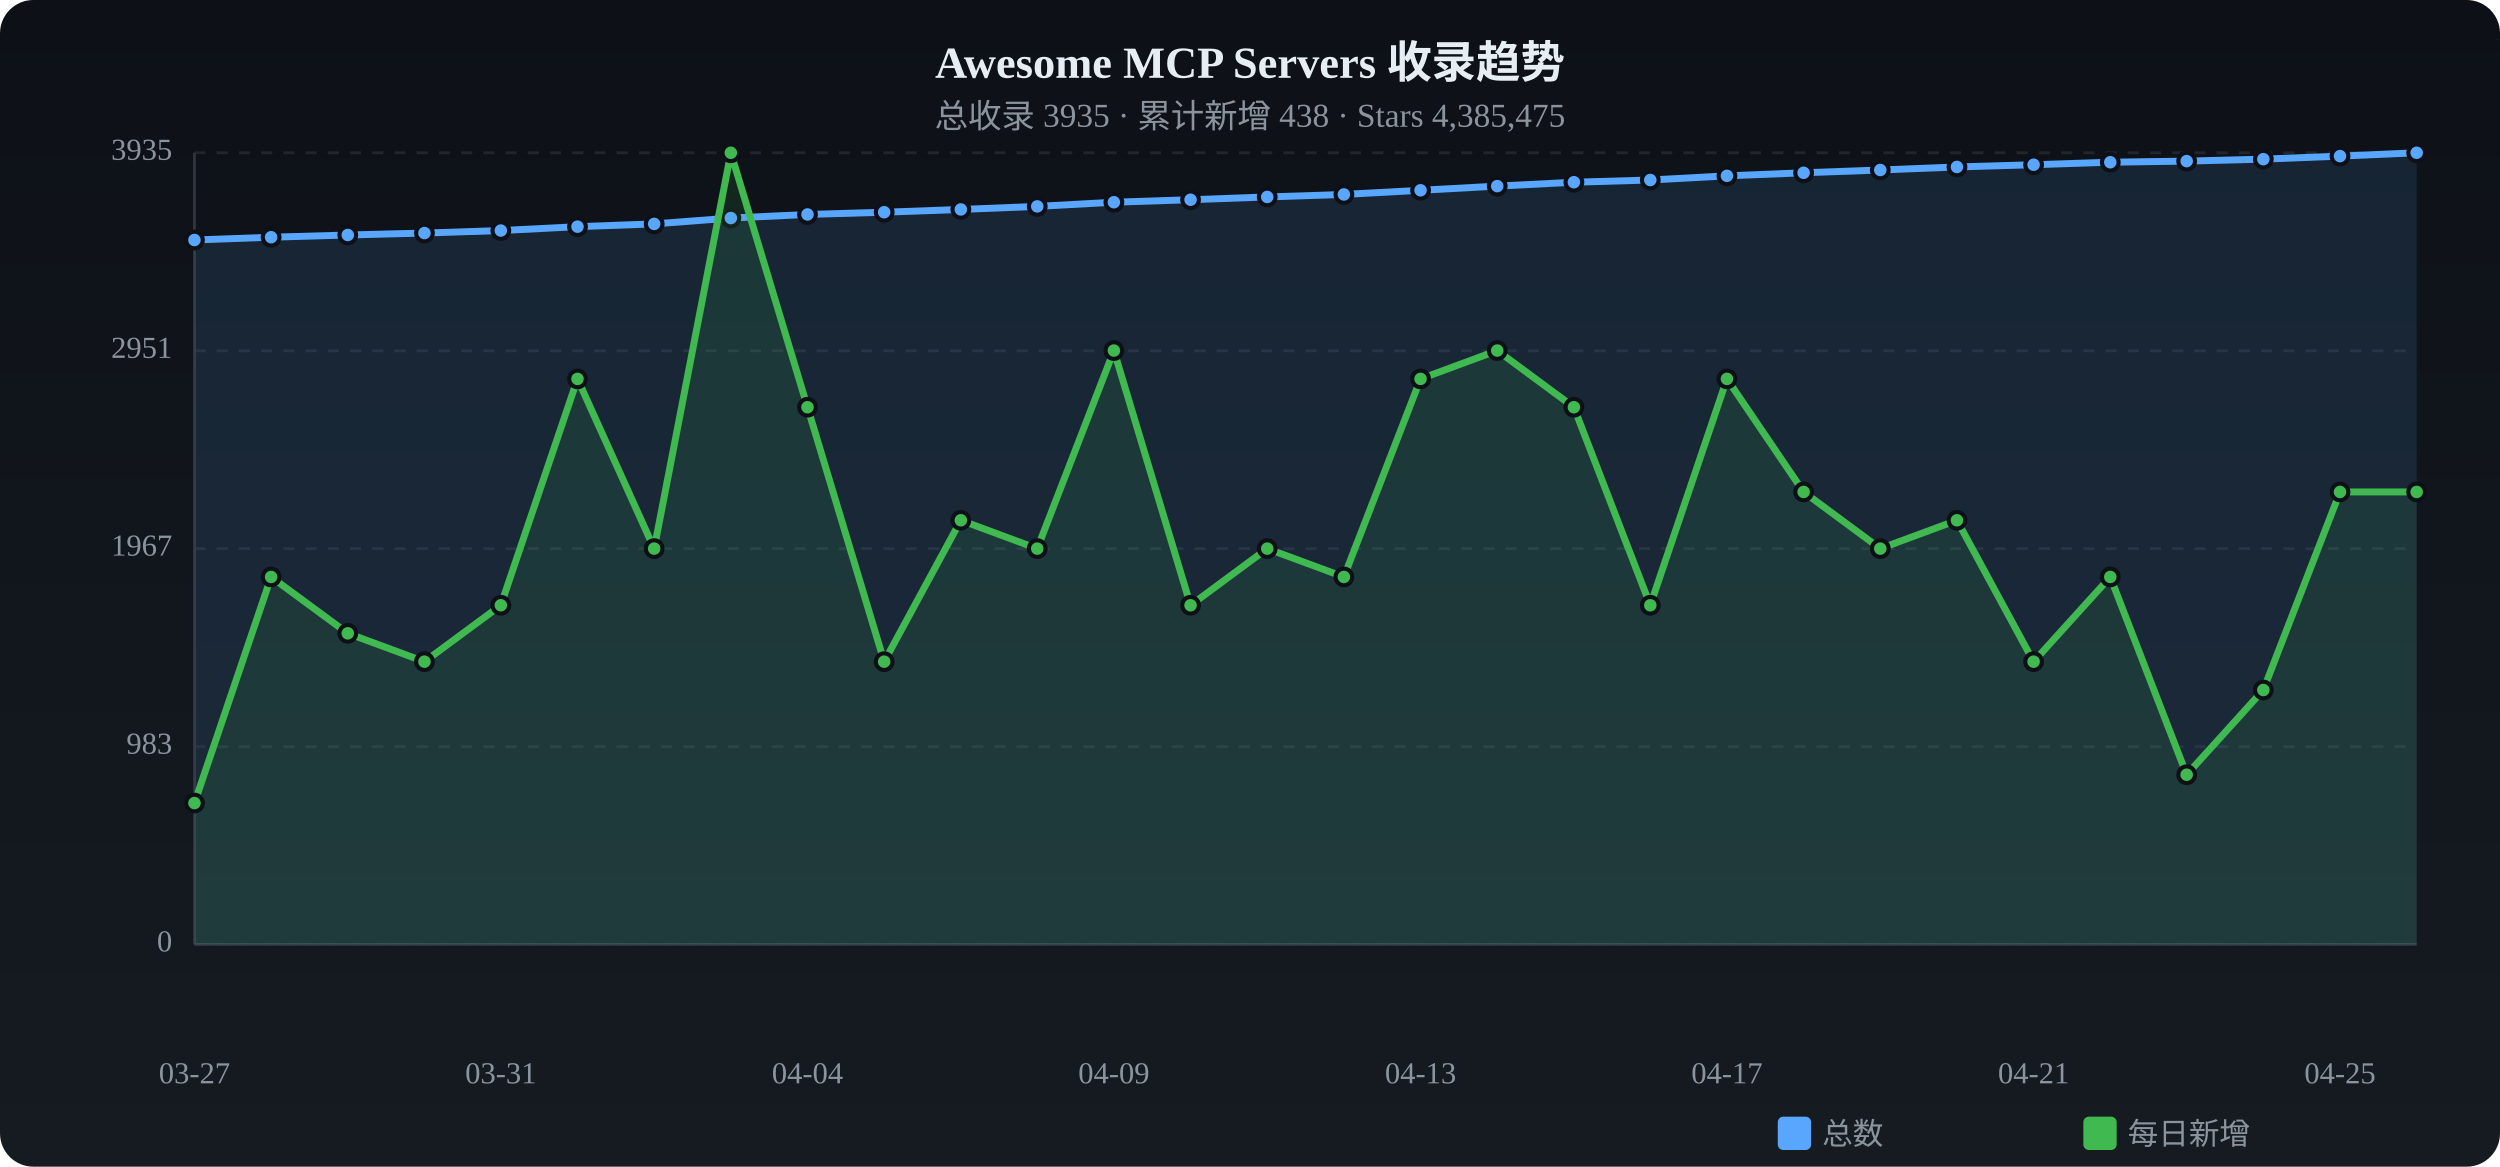
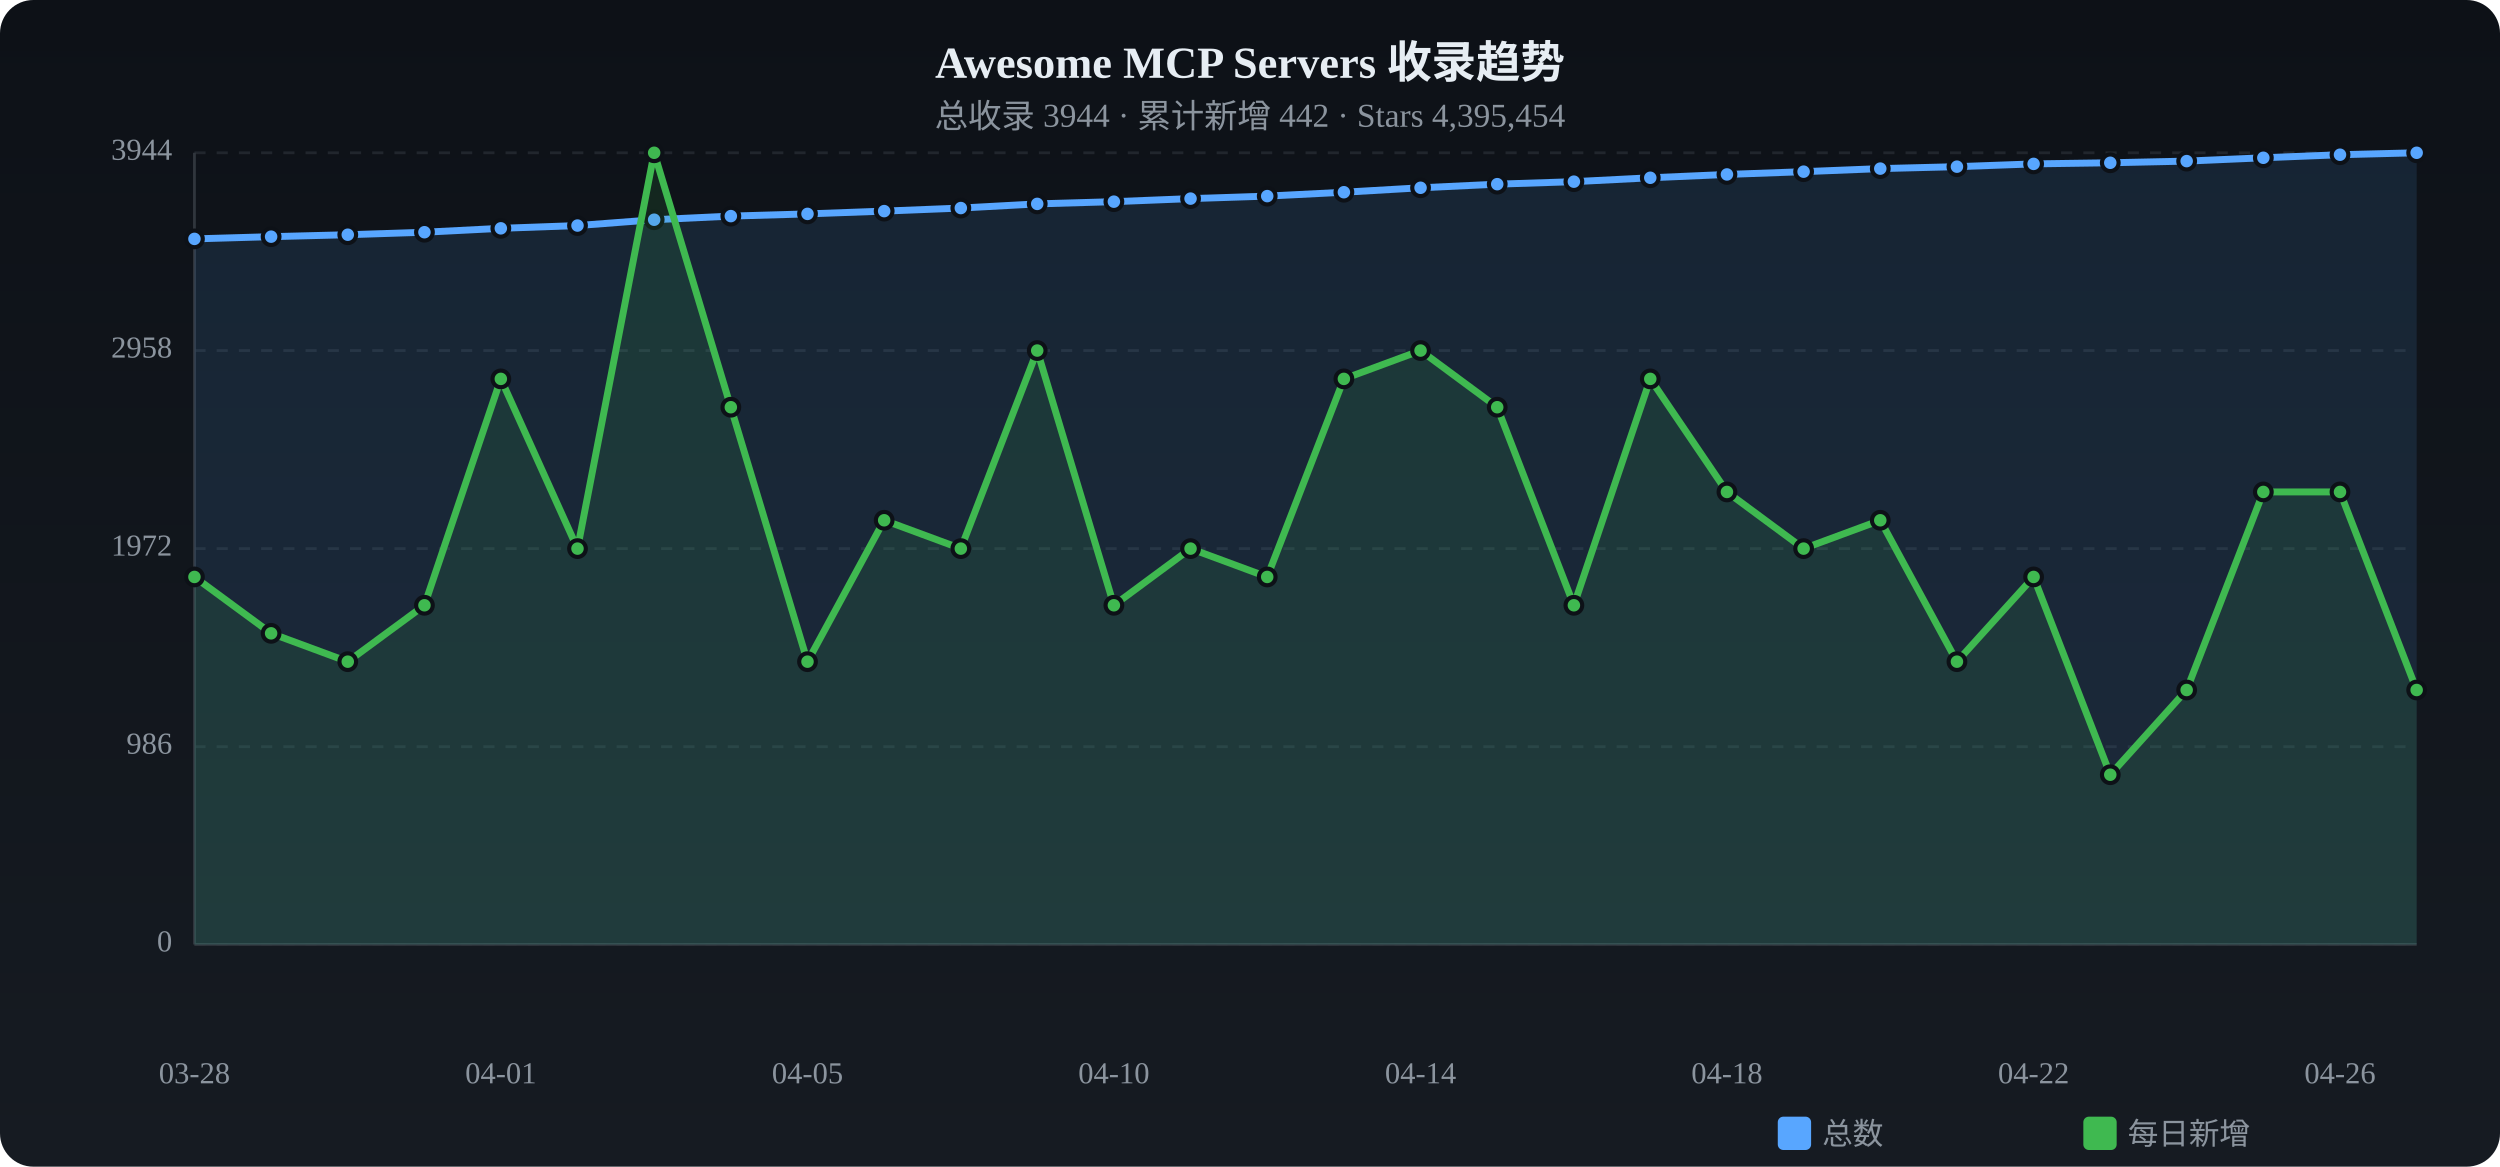
<svg xmlns="http://www.w3.org/2000/svg" viewBox="0 0 900 420" width="900" height="420">
  <defs>
    <linearGradient id="tbg" x1="0%" y1="0%" x2="0%" y2="100%">
      <stop offset="0%" stop-color="#0d1117" />
      <stop offset="100%" stop-color="#161b22" />
    </linearGradient>
  </defs>
  <rect width="900" height="420" rx="12" fill="url(#tbg)" />
  <text x="450.0" y="28" text-anchor="middle" fill="#e6edf3" font-size="16" font-weight="bold">Awesome MCP Servers 收录趋势</text>
-   <text x="450.0" y="46" text-anchor="middle" fill="#8b949e" font-size="12">总收录 3935 · 累计新增 438 · Stars 4,385,475</text>
+   <text x="450.0" y="46" text-anchor="middle" fill="#8b949e" font-size="12">总收录 3944 · 累计新增 442 · Stars 4,395,454</text>
  <text x="62" y="340.0" text-anchor="end" fill="#8b949e" font-size="11" dominant-baseline="middle">0</text>
  <line x1="70" y1="340.0" x2="870" y2="340.0" stroke="#21262d" stroke-dasharray="4 4" />
-   <text x="62" y="268.8" text-anchor="end" fill="#8b949e" font-size="11" dominant-baseline="middle">983</text>
+   <text x="62" y="268.8" text-anchor="end" fill="#8b949e" font-size="11" dominant-baseline="middle">986</text>
  <line x1="70" y1="268.8" x2="870" y2="268.8" stroke="#21262d" stroke-dasharray="4 4" />
-   <text x="62" y="197.5" text-anchor="end" fill="#8b949e" font-size="11" dominant-baseline="middle">1967</text>
+   <text x="62" y="197.5" text-anchor="end" fill="#8b949e" font-size="11" dominant-baseline="middle">1972</text>
  <line x1="70" y1="197.5" x2="870" y2="197.5" stroke="#21262d" stroke-dasharray="4 4" />
-   <text x="62" y="126.3" text-anchor="end" fill="#8b949e" font-size="11" dominant-baseline="middle">2951</text>
-   <line x1="70" y1="126.3" x2="870" y2="126.3" stroke="#21262d" stroke-dasharray="4 4" />
-   <text x="62" y="55.0" text-anchor="end" fill="#8b949e" font-size="11" dominant-baseline="middle">3935</text>
+   <text x="62" y="126.2" text-anchor="end" fill="#8b949e" font-size="11" dominant-baseline="middle">2958</text>
+   <line x1="70" y1="126.2" x2="870" y2="126.2" stroke="#21262d" stroke-dasharray="4 4" />
+   <text x="62" y="55.0" text-anchor="end" fill="#8b949e" font-size="11" dominant-baseline="middle">3944</text>
  <line x1="70" y1="55.0" x2="870" y2="55.0" stroke="#21262d" stroke-dasharray="4 4" />
  <line x1="70" y1="55" x2="70" y2="340" stroke="#30363d" />
  <line x1="70" y1="340" x2="870" y2="340" stroke="#30363d" />
-   <path d="M70.0,86.4 L97.6,85.4 L125.2,84.6 L152.8,83.9 L180.3,83.0 L207.9,81.6 L235.5,80.6 L263.1,78.5 L290.7,77.2 L318.3,76.4 L345.9,75.4 L373.4,74.3 L401.0,72.8 L428.6,71.9 L456.2,70.9 L483.8,70.0 L511.4,68.5 L539.0,67.0 L566.6,65.6 L594.1,64.8 L621.7,63.3 L649.3,62.2 L676.9,61.2 L704.5,60.1 L732.1,59.3 L759.7,58.4 L787.2,58.0 L814.8,57.3 L842.4,56.2 L870.0,55.0 L870.0,340 L70.0,340 Z" fill="#58a6ff" opacity="0.12" />
-   <polyline points="70.0,86.4 97.6,85.4 125.2,84.6 152.8,83.9 180.3,83.0 207.9,81.6 235.5,80.6 263.1,78.5 290.7,77.2 318.3,76.4 345.9,75.4 373.4,74.3 401.0,72.8 428.6,71.9 456.2,70.9 483.8,70.0 511.4,68.5 539.0,67.0 566.6,65.6 594.1,64.8 621.7,63.3 649.3,62.2 676.9,61.2 704.5,60.1 732.1,59.3 759.7,58.4 787.2,58.0 814.8,57.3 842.4,56.2 870.0,55.0" fill="none" stroke="#58a6ff" stroke-width="2.5" stroke-linecap="round" stroke-linejoin="round" />
-   <circle cx="70.0" cy="86.4" r="3" fill="#58a6ff" stroke="#0d1117" stroke-width="1.5" />
-   <circle cx="97.6" cy="85.4" r="3" fill="#58a6ff" stroke="#0d1117" stroke-width="1.5" />
-   <circle cx="125.2" cy="84.6" r="3" fill="#58a6ff" stroke="#0d1117" stroke-width="1.5" />
-   <circle cx="152.8" cy="83.9" r="3" fill="#58a6ff" stroke="#0d1117" stroke-width="1.5" />
-   <circle cx="180.3" cy="83.0" r="3" fill="#58a6ff" stroke="#0d1117" stroke-width="1.5" />
-   <circle cx="207.9" cy="81.6" r="3" fill="#58a6ff" stroke="#0d1117" stroke-width="1.5" />
-   <circle cx="235.5" cy="80.6" r="3" fill="#58a6ff" stroke="#0d1117" stroke-width="1.5" />
-   <circle cx="263.1" cy="78.5" r="3" fill="#58a6ff" stroke="#0d1117" stroke-width="1.5" />
-   <circle cx="290.7" cy="77.2" r="3" fill="#58a6ff" stroke="#0d1117" stroke-width="1.5" />
-   <circle cx="318.3" cy="76.4" r="3" fill="#58a6ff" stroke="#0d1117" stroke-width="1.5" />
-   <circle cx="345.9" cy="75.4" r="3" fill="#58a6ff" stroke="#0d1117" stroke-width="1.5" />
-   <circle cx="373.4" cy="74.3" r="3" fill="#58a6ff" stroke="#0d1117" stroke-width="1.5" />
-   <circle cx="401.0" cy="72.8" r="3" fill="#58a6ff" stroke="#0d1117" stroke-width="1.5" />
-   <circle cx="428.6" cy="71.9" r="3" fill="#58a6ff" stroke="#0d1117" stroke-width="1.5" />
-   <circle cx="456.2" cy="70.9" r="3" fill="#58a6ff" stroke="#0d1117" stroke-width="1.5" />
-   <circle cx="483.8" cy="70.0" r="3" fill="#58a6ff" stroke="#0d1117" stroke-width="1.5" />
-   <circle cx="511.4" cy="68.5" r="3" fill="#58a6ff" stroke="#0d1117" stroke-width="1.5" />
-   <circle cx="539.0" cy="67.0" r="3" fill="#58a6ff" stroke="#0d1117" stroke-width="1.5" />
-   <circle cx="566.6" cy="65.6" r="3" fill="#58a6ff" stroke="#0d1117" stroke-width="1.5" />
-   <circle cx="594.1" cy="64.8" r="3" fill="#58a6ff" stroke="#0d1117" stroke-width="1.5" />
-   <circle cx="621.7" cy="63.3" r="3" fill="#58a6ff" stroke="#0d1117" stroke-width="1.5" />
-   <circle cx="649.3" cy="62.2" r="3" fill="#58a6ff" stroke="#0d1117" stroke-width="1.5" />
-   <circle cx="676.9" cy="61.2" r="3" fill="#58a6ff" stroke="#0d1117" stroke-width="1.5" />
-   <circle cx="704.5" cy="60.1" r="3" fill="#58a6ff" stroke="#0d1117" stroke-width="1.5" />
-   <circle cx="732.1" cy="59.3" r="3" fill="#58a6ff" stroke="#0d1117" stroke-width="1.5" />
-   <circle cx="759.7" cy="58.4" r="3" fill="#58a6ff" stroke="#0d1117" stroke-width="1.5" />
+   <path d="M70.0,86.0 L97.6,85.2 L125.2,84.5 L152.8,83.6 L180.3,82.2 L207.9,81.2 L235.5,79.1 L263.1,77.8 L290.7,77.0 L318.3,76.0 L345.9,74.9 L373.4,73.4 L401.0,72.6 L428.6,71.5 L456.2,70.6 L483.8,69.2 L511.4,67.6 L539.0,66.3 L566.6,65.4 L594.1,64.0 L621.7,62.8 L649.3,61.8 L676.9,60.7 L704.5,60.0 L732.1,59.0 L759.7,58.6 L787.2,58.0 L814.8,56.8 L842.4,55.7 L870.0,55.0 L870.0,340 L70.0,340 Z" fill="#58a6ff" opacity="0.12" />
+   <polyline points="70.0,86.0 97.6,85.2 125.2,84.5 152.8,83.6 180.3,82.2 207.9,81.2 235.5,79.1 263.1,77.8 290.7,77.0 318.3,76.0 345.9,74.9 373.4,73.4 401.0,72.6 428.6,71.5 456.2,70.6 483.8,69.2 511.4,67.6 539.0,66.3 566.6,65.4 594.1,64.0 621.7,62.8 649.3,61.8 676.9,60.7 704.5,60.0 732.1,59.0 759.7,58.6 787.2,58.0 814.8,56.8 842.4,55.7 870.0,55.0" fill="none" stroke="#58a6ff" stroke-width="2.5" stroke-linecap="round" stroke-linejoin="round" />
+   <circle cx="70.0" cy="86.0" r="3" fill="#58a6ff" stroke="#0d1117" stroke-width="1.5" />
+   <circle cx="97.6" cy="85.2" r="3" fill="#58a6ff" stroke="#0d1117" stroke-width="1.5" />
+   <circle cx="125.2" cy="84.5" r="3" fill="#58a6ff" stroke="#0d1117" stroke-width="1.5" />
+   <circle cx="152.8" cy="83.6" r="3" fill="#58a6ff" stroke="#0d1117" stroke-width="1.5" />
+   <circle cx="180.3" cy="82.2" r="3" fill="#58a6ff" stroke="#0d1117" stroke-width="1.5" />
+   <circle cx="207.9" cy="81.2" r="3" fill="#58a6ff" stroke="#0d1117" stroke-width="1.5" />
+   <circle cx="235.5" cy="79.1" r="3" fill="#58a6ff" stroke="#0d1117" stroke-width="1.5" />
+   <circle cx="263.1" cy="77.8" r="3" fill="#58a6ff" stroke="#0d1117" stroke-width="1.5" />
+   <circle cx="290.7" cy="77.0" r="3" fill="#58a6ff" stroke="#0d1117" stroke-width="1.5" />
+   <circle cx="318.3" cy="76.0" r="3" fill="#58a6ff" stroke="#0d1117" stroke-width="1.5" />
+   <circle cx="345.9" cy="74.9" r="3" fill="#58a6ff" stroke="#0d1117" stroke-width="1.5" />
+   <circle cx="373.4" cy="73.4" r="3" fill="#58a6ff" stroke="#0d1117" stroke-width="1.5" />
+   <circle cx="401.0" cy="72.6" r="3" fill="#58a6ff" stroke="#0d1117" stroke-width="1.5" />
+   <circle cx="428.6" cy="71.5" r="3" fill="#58a6ff" stroke="#0d1117" stroke-width="1.5" />
+   <circle cx="456.2" cy="70.6" r="3" fill="#58a6ff" stroke="#0d1117" stroke-width="1.5" />
+   <circle cx="483.8" cy="69.2" r="3" fill="#58a6ff" stroke="#0d1117" stroke-width="1.5" />
+   <circle cx="511.4" cy="67.6" r="3" fill="#58a6ff" stroke="#0d1117" stroke-width="1.5" />
+   <circle cx="539.0" cy="66.3" r="3" fill="#58a6ff" stroke="#0d1117" stroke-width="1.5" />
+   <circle cx="566.6" cy="65.4" r="3" fill="#58a6ff" stroke="#0d1117" stroke-width="1.5" />
+   <circle cx="594.1" cy="64.0" r="3" fill="#58a6ff" stroke="#0d1117" stroke-width="1.5" />
+   <circle cx="621.7" cy="62.8" r="3" fill="#58a6ff" stroke="#0d1117" stroke-width="1.5" />
+   <circle cx="649.3" cy="61.8" r="3" fill="#58a6ff" stroke="#0d1117" stroke-width="1.5" />
+   <circle cx="676.9" cy="60.7" r="3" fill="#58a6ff" stroke="#0d1117" stroke-width="1.5" />
+   <circle cx="704.5" cy="60.0" r="3" fill="#58a6ff" stroke="#0d1117" stroke-width="1.5" />
+   <circle cx="732.1" cy="59.0" r="3" fill="#58a6ff" stroke="#0d1117" stroke-width="1.5" />
+   <circle cx="759.7" cy="58.6" r="3" fill="#58a6ff" stroke="#0d1117" stroke-width="1.5" />
  <circle cx="787.2" cy="58.0" r="3" fill="#58a6ff" stroke="#0d1117" stroke-width="1.5" />
-   <circle cx="814.8" cy="57.3" r="3" fill="#58a6ff" stroke="#0d1117" stroke-width="1.5" />
-   <circle cx="842.4" cy="56.2" r="3" fill="#58a6ff" stroke="#0d1117" stroke-width="1.5" />
+   <circle cx="814.8" cy="56.8" r="3" fill="#58a6ff" stroke="#0d1117" stroke-width="1.5" />
+   <circle cx="842.4" cy="55.7" r="3" fill="#58a6ff" stroke="#0d1117" stroke-width="1.5" />
  <circle cx="870.0" cy="55.0" r="3" fill="#58a6ff" stroke="#0d1117" stroke-width="1.5" />
-   <path d="M70.0,289.1 L97.6,207.7 L125.2,228.0 L152.8,238.2 L180.3,217.9 L207.9,136.4 L235.5,197.5 L263.1,55.0 L290.7,146.6 L318.3,238.2 L345.9,187.3 L373.4,197.5 L401.0,126.2 L428.6,217.9 L456.2,197.5 L483.8,207.7 L511.4,136.4 L539.0,126.2 L566.6,146.6 L594.1,217.9 L621.7,136.4 L649.3,177.1 L676.9,197.5 L704.5,187.3 L732.1,238.2 L759.7,207.7 L787.2,278.9 L814.8,248.4 L842.4,177.1 L870.0,177.1 L870.0,340 L70.0,340 Z" fill="#3fb950" opacity="0.12" />
-   <polyline points="70.0,289.1 97.6,207.7 125.2,228.0 152.8,238.2 180.3,217.9 207.9,136.4 235.5,197.5 263.1,55.0 290.7,146.6 318.3,238.2 345.9,187.3 373.4,197.5 401.0,126.2 428.6,217.9 456.2,197.5 483.8,207.7 511.4,136.4 539.0,126.2 566.6,146.6 594.1,217.9 621.7,136.4 649.3,177.1 676.9,197.5 704.5,187.3 732.1,238.2 759.7,207.7 787.2,278.9 814.8,248.4 842.4,177.1 870.0,177.1" fill="none" stroke="#3fb950" stroke-width="2.5" stroke-linecap="round" stroke-linejoin="round" />
-   <circle cx="70.0" cy="289.1" r="3" fill="#3fb950" stroke="#0d1117" stroke-width="1.5" />
-   <circle cx="97.6" cy="207.7" r="3" fill="#3fb950" stroke="#0d1117" stroke-width="1.5" />
-   <circle cx="125.2" cy="228.0" r="3" fill="#3fb950" stroke="#0d1117" stroke-width="1.5" />
-   <circle cx="152.8" cy="238.2" r="3" fill="#3fb950" stroke="#0d1117" stroke-width="1.5" />
-   <circle cx="180.3" cy="217.9" r="3" fill="#3fb950" stroke="#0d1117" stroke-width="1.5" />
-   <circle cx="207.9" cy="136.4" r="3" fill="#3fb950" stroke="#0d1117" stroke-width="1.5" />
-   <circle cx="235.5" cy="197.5" r="3" fill="#3fb950" stroke="#0d1117" stroke-width="1.5" />
-   <circle cx="263.1" cy="55.0" r="3" fill="#3fb950" stroke="#0d1117" stroke-width="1.5" />
-   <circle cx="290.7" cy="146.6" r="3" fill="#3fb950" stroke="#0d1117" stroke-width="1.5" />
-   <circle cx="318.3" cy="238.2" r="3" fill="#3fb950" stroke="#0d1117" stroke-width="1.5" />
-   <circle cx="345.9" cy="187.3" r="3" fill="#3fb950" stroke="#0d1117" stroke-width="1.5" />
-   <circle cx="373.4" cy="197.5" r="3" fill="#3fb950" stroke="#0d1117" stroke-width="1.5" />
-   <circle cx="401.0" cy="126.2" r="3" fill="#3fb950" stroke="#0d1117" stroke-width="1.5" />
-   <circle cx="428.6" cy="217.9" r="3" fill="#3fb950" stroke="#0d1117" stroke-width="1.5" />
-   <circle cx="456.2" cy="197.5" r="3" fill="#3fb950" stroke="#0d1117" stroke-width="1.5" />
-   <circle cx="483.8" cy="207.7" r="3" fill="#3fb950" stroke="#0d1117" stroke-width="1.5" />
-   <circle cx="511.4" cy="136.4" r="3" fill="#3fb950" stroke="#0d1117" stroke-width="1.5" />
-   <circle cx="539.0" cy="126.2" r="3" fill="#3fb950" stroke="#0d1117" stroke-width="1.5" />
-   <circle cx="566.6" cy="146.6" r="3" fill="#3fb950" stroke="#0d1117" stroke-width="1.5" />
-   <circle cx="594.1" cy="217.9" r="3" fill="#3fb950" stroke="#0d1117" stroke-width="1.5" />
-   <circle cx="621.7" cy="136.4" r="3" fill="#3fb950" stroke="#0d1117" stroke-width="1.5" />
-   <circle cx="649.3" cy="177.1" r="3" fill="#3fb950" stroke="#0d1117" stroke-width="1.5" />
-   <circle cx="676.9" cy="197.5" r="3" fill="#3fb950" stroke="#0d1117" stroke-width="1.5" />
-   <circle cx="704.5" cy="187.3" r="3" fill="#3fb950" stroke="#0d1117" stroke-width="1.5" />
-   <circle cx="732.1" cy="238.2" r="3" fill="#3fb950" stroke="#0d1117" stroke-width="1.5" />
-   <circle cx="759.7" cy="207.7" r="3" fill="#3fb950" stroke="#0d1117" stroke-width="1.5" />
-   <circle cx="787.2" cy="278.9" r="3" fill="#3fb950" stroke="#0d1117" stroke-width="1.5" />
-   <circle cx="814.8" cy="248.4" r="3" fill="#3fb950" stroke="#0d1117" stroke-width="1.5" />
+   <path d="M70.0,207.7 L97.6,228.0 L125.2,238.2 L152.8,217.9 L180.3,136.4 L207.9,197.5 L235.5,55.0 L263.1,146.6 L290.7,238.2 L318.3,187.3 L345.9,197.5 L373.4,126.2 L401.0,217.9 L428.6,197.5 L456.2,207.7 L483.8,136.4 L511.4,126.2 L539.0,146.6 L566.6,217.9 L594.1,136.4 L621.7,177.1 L649.3,197.5 L676.9,187.3 L704.5,238.2 L732.1,207.7 L759.7,278.9 L787.2,248.4 L814.8,177.1 L842.4,177.1 L870.0,248.4 L870.0,340 L70.0,340 Z" fill="#3fb950" opacity="0.12" />
+   <polyline points="70.0,207.7 97.6,228.0 125.2,238.2 152.8,217.9 180.3,136.4 207.9,197.5 235.5,55.0 263.1,146.6 290.7,238.2 318.3,187.3 345.9,197.5 373.4,126.2 401.0,217.9 428.6,197.5 456.2,207.7 483.8,136.4 511.4,126.2 539.0,146.6 566.6,217.9 594.1,136.4 621.7,177.1 649.3,197.5 676.9,187.3 704.5,238.2 732.1,207.7 759.7,278.9 787.2,248.4 814.8,177.1 842.4,177.1 870.0,248.4" fill="none" stroke="#3fb950" stroke-width="2.5" stroke-linecap="round" stroke-linejoin="round" />
+   <circle cx="70.0" cy="207.7" r="3" fill="#3fb950" stroke="#0d1117" stroke-width="1.5" />
+   <circle cx="97.6" cy="228.0" r="3" fill="#3fb950" stroke="#0d1117" stroke-width="1.5" />
+   <circle cx="125.2" cy="238.2" r="3" fill="#3fb950" stroke="#0d1117" stroke-width="1.5" />
+   <circle cx="152.8" cy="217.9" r="3" fill="#3fb950" stroke="#0d1117" stroke-width="1.5" />
+   <circle cx="180.3" cy="136.4" r="3" fill="#3fb950" stroke="#0d1117" stroke-width="1.5" />
+   <circle cx="207.9" cy="197.5" r="3" fill="#3fb950" stroke="#0d1117" stroke-width="1.5" />
+   <circle cx="235.5" cy="55.0" r="3" fill="#3fb950" stroke="#0d1117" stroke-width="1.5" />
+   <circle cx="263.1" cy="146.6" r="3" fill="#3fb950" stroke="#0d1117" stroke-width="1.5" />
+   <circle cx="290.7" cy="238.2" r="3" fill="#3fb950" stroke="#0d1117" stroke-width="1.5" />
+   <circle cx="318.3" cy="187.3" r="3" fill="#3fb950" stroke="#0d1117" stroke-width="1.5" />
+   <circle cx="345.9" cy="197.5" r="3" fill="#3fb950" stroke="#0d1117" stroke-width="1.5" />
+   <circle cx="373.4" cy="126.2" r="3" fill="#3fb950" stroke="#0d1117" stroke-width="1.5" />
+   <circle cx="401.0" cy="217.9" r="3" fill="#3fb950" stroke="#0d1117" stroke-width="1.5" />
+   <circle cx="428.6" cy="197.5" r="3" fill="#3fb950" stroke="#0d1117" stroke-width="1.5" />
+   <circle cx="456.2" cy="207.7" r="3" fill="#3fb950" stroke="#0d1117" stroke-width="1.5" />
+   <circle cx="483.8" cy="136.4" r="3" fill="#3fb950" stroke="#0d1117" stroke-width="1.5" />
+   <circle cx="511.4" cy="126.2" r="3" fill="#3fb950" stroke="#0d1117" stroke-width="1.5" />
+   <circle cx="539.0" cy="146.6" r="3" fill="#3fb950" stroke="#0d1117" stroke-width="1.5" />
+   <circle cx="566.6" cy="217.9" r="3" fill="#3fb950" stroke="#0d1117" stroke-width="1.5" />
+   <circle cx="594.1" cy="136.4" r="3" fill="#3fb950" stroke="#0d1117" stroke-width="1.5" />
+   <circle cx="621.7" cy="177.1" r="3" fill="#3fb950" stroke="#0d1117" stroke-width="1.5" />
+   <circle cx="649.3" cy="197.5" r="3" fill="#3fb950" stroke="#0d1117" stroke-width="1.5" />
+   <circle cx="676.9" cy="187.3" r="3" fill="#3fb950" stroke="#0d1117" stroke-width="1.5" />
+   <circle cx="704.5" cy="238.2" r="3" fill="#3fb950" stroke="#0d1117" stroke-width="1.5" />
+   <circle cx="732.1" cy="207.7" r="3" fill="#3fb950" stroke="#0d1117" stroke-width="1.5" />
+   <circle cx="759.7" cy="278.9" r="3" fill="#3fb950" stroke="#0d1117" stroke-width="1.5" />
+   <circle cx="787.2" cy="248.4" r="3" fill="#3fb950" stroke="#0d1117" stroke-width="1.5" />
+   <circle cx="814.8" cy="177.1" r="3" fill="#3fb950" stroke="#0d1117" stroke-width="1.5" />
  <circle cx="842.4" cy="177.1" r="3" fill="#3fb950" stroke="#0d1117" stroke-width="1.5" />
-   <circle cx="870.0" cy="177.1" r="3" fill="#3fb950" stroke="#0d1117" stroke-width="1.5" />
-   <text x="70.0" y="390" text-anchor="middle" fill="#8b949e" font-size="11">03-27</text>
-   <text x="180.3" y="390" text-anchor="middle" fill="#8b949e" font-size="11">03-31</text>
-   <text x="290.7" y="390" text-anchor="middle" fill="#8b949e" font-size="11">04-04</text>
-   <text x="401.0" y="390" text-anchor="middle" fill="#8b949e" font-size="11">04-09</text>
-   <text x="511.4" y="390" text-anchor="middle" fill="#8b949e" font-size="11">04-13</text>
-   <text x="621.7" y="390" text-anchor="middle" fill="#8b949e" font-size="11">04-17</text>
-   <text x="732.1" y="390" text-anchor="middle" fill="#8b949e" font-size="11">04-21</text>
-   <text x="842.4" y="390" text-anchor="middle" fill="#8b949e" font-size="11">04-25</text>
+   <circle cx="870.0" cy="248.4" r="3" fill="#3fb950" stroke="#0d1117" stroke-width="1.5" />
+   <text x="70.0" y="390" text-anchor="middle" fill="#8b949e" font-size="11">03-28</text>
+   <text x="180.3" y="390" text-anchor="middle" fill="#8b949e" font-size="11">04-01</text>
+   <text x="290.7" y="390" text-anchor="middle" fill="#8b949e" font-size="11">04-05</text>
+   <text x="401.0" y="390" text-anchor="middle" fill="#8b949e" font-size="11">04-10</text>
+   <text x="511.4" y="390" text-anchor="middle" fill="#8b949e" font-size="11">04-14</text>
+   <text x="621.7" y="390" text-anchor="middle" fill="#8b949e" font-size="11">04-18</text>
+   <text x="732.1" y="390" text-anchor="middle" fill="#8b949e" font-size="11">04-22</text>
+   <text x="842.4" y="390" text-anchor="middle" fill="#8b949e" font-size="11">04-26</text>
  <rect x="640" y="402" width="12" height="12" rx="2" fill="#58a6ff" />
  <text x="656" y="412" fill="#8b949e" font-size="11">总数</text>
  <rect x="750" y="402" width="12" height="12" rx="2" fill="#3fb950" />
  <text x="766" y="412" fill="#8b949e" font-size="11">每日新增</text>
</svg>
